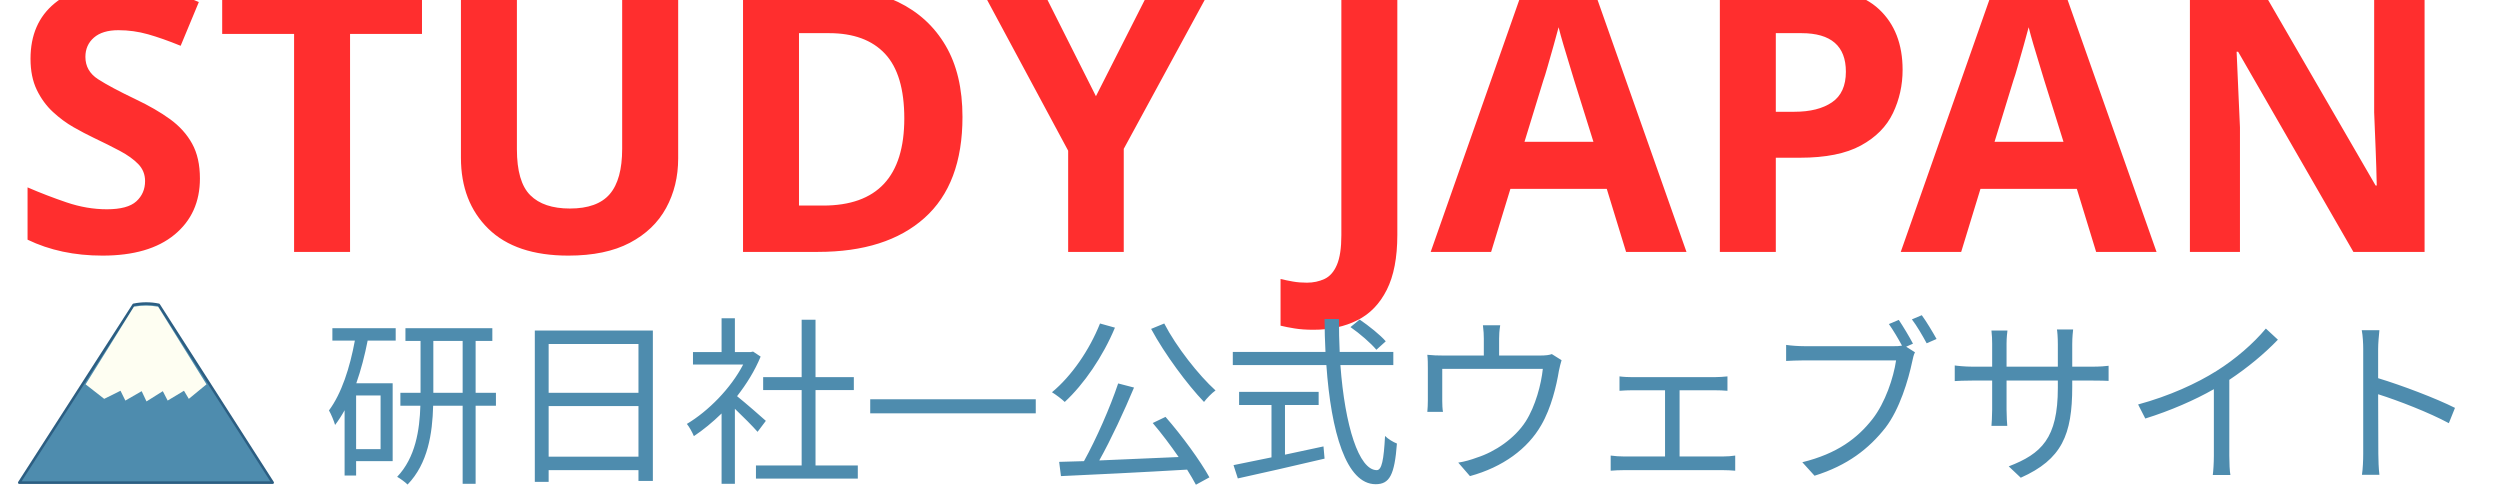
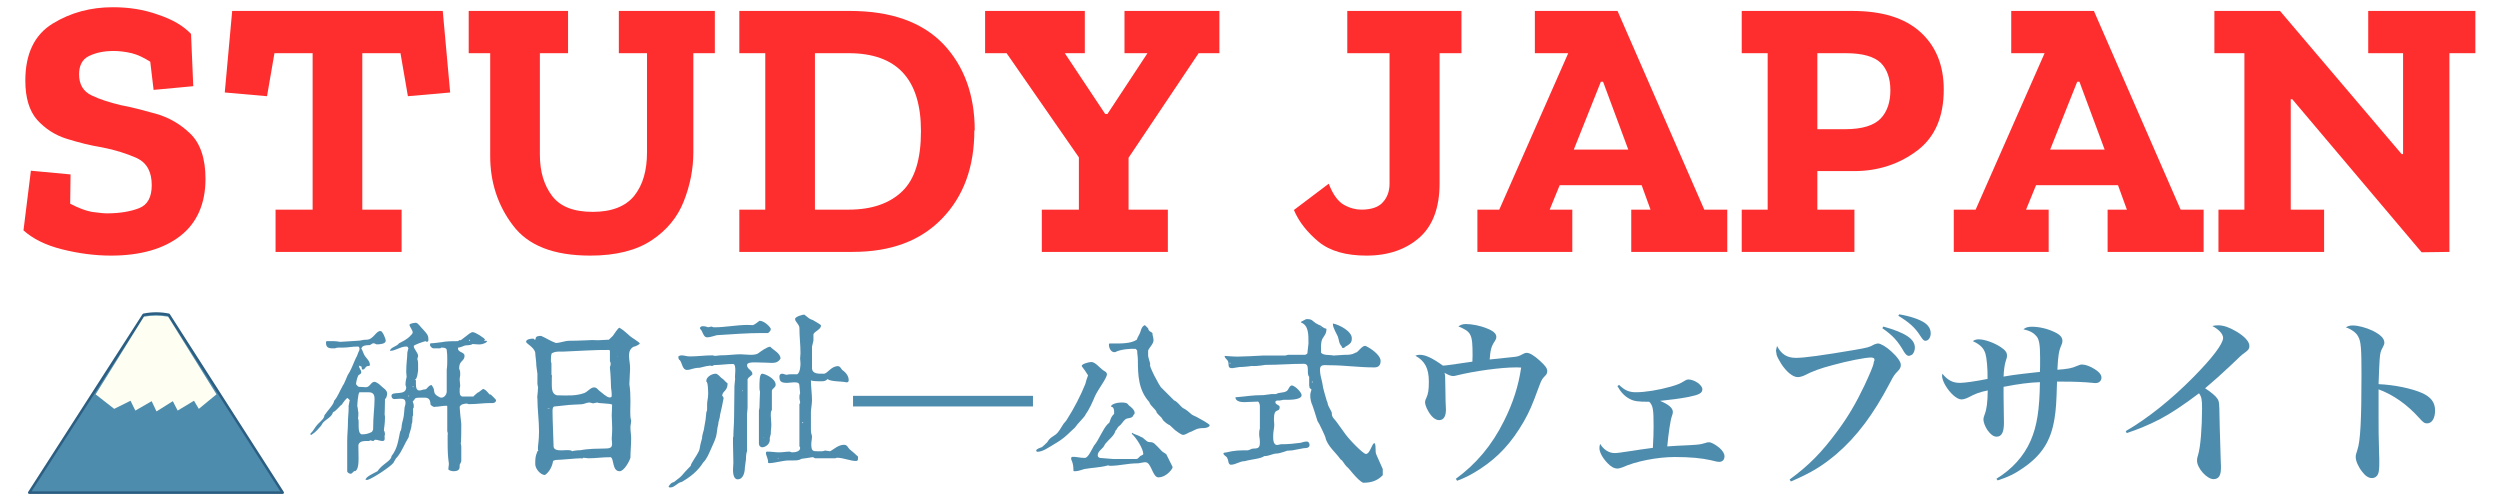
<svg xmlns="http://www.w3.org/2000/svg" width="100%" height="100%" viewBox="0 0 1042 209" version="1.1" xml:space="preserve" style="fill-rule:evenodd;clip-rule:evenodd;stroke-linejoin:round;">
  <g>
-     <text x="4.375px" y="104.992px" style="font-family:'ZillaSlab-Bold', 'Zilla Slab';font-weight:700;font-size:154.513px;fill:#ff2e2e;">STUDY JAPAN</text>
+     <g transform="matrix(4.166667,0,0,4.166667,4.375302,104.9924)">
+       <g>
+         <g transform="matrix(37.083,0,0,37.083,0,0)">
+           <path d="M0.526,-0.197c0,0.067 -0.023,0.119 -0.068,0.154c-0.045,0.035 -0.108,0.053 -0.187,0.053c-0.044,-0 -0.088,-0.006 -0.132,-0.017c-0.044,-0.011 -0.078,-0.028 -0.104,-0.051l0.02,-0.161l0.107,0.01l-0.001,0.079c0.023,0.012 0.042,0.019 0.058,0.022c0.016,0.002 0.03,0.004 0.041,0.004c0.035,0 0.064,-0.005 0.087,-0.014c0.023,-0.009 0.034,-0.03 0.034,-0.062c-0,-0.036 -0.013,-0.06 -0.04,-0.073c-0.027,-0.012 -0.058,-0.022 -0.094,-0.029c-0.031,-0.005 -0.063,-0.013 -0.095,-0.023c-0.032,-0.01 -0.058,-0.027 -0.08,-0.051c-0.021,-0.024 -0.032,-0.059 -0.032,-0.106c0,-0.073 0.025,-0.124 0.074,-0.154c0.049,-0.03 0.103,-0.044 0.162,-0.044c0.043,0 0.083,0.006 0.122,0.02c0.039,0.013 0.068,0.03 0.089,0.052l0.006,0.141l-0.107,0.01l-0.009,-0.076c-0.017,-0.011 -0.034,-0.019 -0.05,-0.023c-0.017,-0.004 -0.034,-0.006 -0.049,-0.006c-0.027,0 -0.049,0.005 -0.067,0.014c-0.018,0.009 -0.026,0.026 -0.026,0.049c0,0.027 0.011,0.046 0.034,0.057c0.023,0.011 0.049,0.019 0.078,0.026c0.027,0.005 0.058,0.013 0.094,0.023c0.036,0.01 0.067,0.028 0.094,0.054c0.027,0.026 0.041,0.067 0.041,0.122Z" style="fill:#ff2e2e;fill-rule:nonzero;" />
+         </g>
+         <g transform="matrix(37.083,0,0,37.083,20.65523,0)">
+           <path d="M0.629,-0.43l-0.114,0.01l-0.02,-0.116l-0.103,0l0,0.422l0.106,-0l0,0.114l-0.34,-0l-0,-0.114l0.1,0l0,-0.422l-0.103,0l-0.02,0.116l-0.114,-0.01l0.02,-0.22l0.568,0l0.02,0.22Z" style="fill:#ff2e2e;fill-rule:nonzero;" />
+         </g>
+         <g transform="matrix(37.083,0,0,37.083,44.79626,0)">
+           <path d="M0.692,-0.536l-0.058,0l0,0.267c0,0.046 -0.009,0.09 -0.026,0.133c-0.017,0.043 -0.046,0.078 -0.087,0.105c-0.041,0.027 -0.096,0.041 -0.165,0.041c-0.099,-0 -0.168,-0.027 -0.209,-0.082c-0.041,-0.054 -0.061,-0.117 -0.061,-0.186l0,-0.278l-0.058,0l0,-0.114l0.268,0l0,0.114l-0.076,0l0,0.274c0,0.045 0.011,0.082 0.033,0.111c0.022,0.029 0.058,0.043 0.11,0.043c0.051,0 0.089,-0.015 0.112,-0.044c0.023,-0.029 0.034,-0.068 0.034,-0.117l0,-0.267l-0.076,0l0,-0.114l0.259,0l0,0.114Z" style="fill:#ff2e2e;fill-rule:nonzero;" />
+         </g>
+         <g transform="matrix(37.083,0,0,37.083,71.45894,0)">
+           <path d="M0.673,-0.328c0,0.099 -0.029,0.178 -0.087,0.238c-0.058,0.06 -0.138,0.09 -0.241,0.09l-0.306,-0l0,-0.114l0.07,0l-0,-0.422l-0.07,0l0,-0.114l0.298,0c0.111,0 0.195,0.03 0.252,0.089c0.056,0.059 0.085,0.137 0.085,0.233Zm-0.144,0.002c0,-0.14 -0.065,-0.21 -0.195,-0.21l-0.091,0l0,0.422l0.091,-0c0.063,0 0.111,-0.017 0.145,-0.05c0.034,-0.033 0.05,-0.087 0.05,-0.162Z" style="fill:#ff2e2e;fill-rule:nonzero;" />
+         </g>
+         <g transform="matrix(37.083,0,0,37.083,97.34288,0)">
+           <path d="M0.636,-0.536l-0.056,0l-0.189,0.282l0,0.14l0.106,-0l0,0.114l-0.34,-0l-0,-0.114l0.1,0l0,-0.141l-0.195,-0.281l-0.058,0l-0,-0.114l0.269,0l0,0.114l-0.054,0l0.109,0.164l0.006,0l0.108,-0.164l-0.062,0l0,-0.114l0.256,0l0,0.114Z" style="fill:#ff2e2e;fill-rule:nonzero;" />
+         </g>
+         <g transform="matrix(37.083,0,0,37.083,128.233,0)">
+           <path d="M0.457,-0.536l-0.06,0l0,0.351c0,0.065 -0.018,0.114 -0.054,0.146c-0.036,0.032 -0.084,0.049 -0.143,0.049c-0.055,-0 -0.098,-0.012 -0.129,-0.037c-0.03,-0.025 -0.053,-0.053 -0.067,-0.086l0.094,-0.071c0.011,0.029 0.025,0.048 0.041,0.057c0.016,0.009 0.032,0.013 0.047,0.013c0.027,0 0.047,-0.007 0.058,-0.02c0.012,-0.013 0.018,-0.03 0.018,-0.05l0,-0.352l-0.114,0l0,-0.114l0.308,0l-0,0.114Z" style="fill:#ff2e2e;fill-rule:nonzero;" />
+         </g>
+         <g transform="matrix(37.083,0,0,37.083,146.2554,0)">
+           <path d="M0.687,-0l-0.259,-0l0,-0.114l0.052,0l-0.024,-0.066l-0.221,0l-0.027,0.066l0.061,0l0,0.114l-0.256,-0l-0,-0.114l0.059,0l0.186,-0.422l-0.09,0l0,-0.114l0.223,0l0.234,0.536l0.062,-0l0,0.114Zm-0.267,-0.276l-0.068,-0.183l-0.006,0l-0.073,0.183l0.147,0Z" style="fill:#ff2e2e;fill-rule:nonzero;" />
+         </g>
+         <g transform="matrix(37.083,0,0,37.083,171.7314,0)">
+           <path d="M0.584,-0.438c0,0.074 -0.024,0.129 -0.072,0.165c-0.048,0.036 -0.105,0.055 -0.169,0.055l-0.1,0l0,0.104l0.1,0l0,0.114l-0.304,-0l0,-0.114l0.07,0l-0,-0.422l-0.07,0l0,-0.114l0.298,0c0.081,0 0.142,0.019 0.184,0.057c0.042,0.038 0.063,0.09 0.063,0.155Zm-0.144,0.002c0,-0.032 -0.009,-0.057 -0.026,-0.074c-0.018,-0.017 -0.049,-0.026 -0.094,-0.026l-0.077,0l0,0.205l0.075,0c0.046,0 0.078,-0.01 0.096,-0.029c0.018,-0.019 0.026,-0.045 0.026,-0.076Z" style="fill:#ff2e2e;fill-rule:nonzero;" />
+         </g>
+         <g transform="matrix(37.083,0,0,37.083,193.907,0)">
+           <path d="M0.687,-0l-0.259,-0l0,-0.114l0.052,0l-0.024,-0.066l-0.221,0l-0.027,0.066l0.061,0l0,0.114l-0.256,-0l-0,-0.114l0.059,0l0.186,-0.422l-0.09,0l0,-0.114l0.223,0l0.234,0.536l0.062,-0l0,0.114Zm-0.267,-0.276l-0.068,-0.183l-0.006,0l-0.073,0.183l0.147,0Z" style="fill:#ff2e2e;fill-rule:nonzero;" />
+         </g>
+         <g transform="matrix(37.083,0,0,37.083,219.383,0)">
+           <path d="M0.733,-0.536l-0.07,0l0,0.536l-0.075,0.001l-0.349,-0.413l-0.004,0l0,0.298l0.09,-0l0,0.114l-0.285,-0l0,-0.114l0.07,0l-0,-0.422l-0.081,0l0,-0.114l0.177,0l0.328,0.386l0.004,0l0,-0.272l-0.094,0l0,-0.114l0.289,0l0,0.114Z" style="fill:#ff2e2e;fill-rule:nonzero;" />
+         </g>
+       </g>
+     </g>
  </g>
  <g>
-     <text x="134.708px" y="195.659px" style="font-family:'TpldKhangXiDict', 'TypeLand KhangXi Dict';font-size:75px;fill:#4e8cae;">研日社—公式ウェブサイト</text>
-     <path d="M55.706,127.059c3.485,-0.712 6.97,-0.712 10.455,0l47.49,74.096l-105.624,0l47.679,-74.096Z" style="fill:#4e8cae;fill-rule:nonzero;stroke:#2c5e82;stroke-width:1.08px;" />
-     <path d="M55.814,127.831c3.317,-0.594 6.779,-0.594 10.096,0l20.155,32.358l-7.369,6.056l-2.015,-3.384l-6.802,4.097l-2.015,-3.919l-6.802,4.275l-2.015,-4.275l-6.802,3.919l-2.015,-4.097l-6.802,3.384l-7.747,-6.056l20.137,-32.358Z" style="fill:#fefef2;fill-rule:nonzero;" />
+     <g transform="matrix(6.112906,0,0,6.112906,130.5418,195.6594)">
+       <g>
+         <g transform="matrix(12.26912,0,0,12.26912,0,0)">
+           <path d="M0.513,-0.369c0,0.012 -0.006,0.021 -0.006,0.033c-0.002,0.018 -0.002,0.033 -0.006,0.051c0,0.003 -0.006,0.021 -0.006,0.024c-0.005,0.016 -0.002,0.04 -0.012,0.051c-0.01,0.046 -0.014,0.094 -0.048,0.136c0,0.026 -0.052,0.044 -0.078,0.084c-0.019,0.011 -0.066,0.03 -0.066,0.048l0.012,0c0.031,-0.01 0.127,-0.073 0.144,-0.096c0,-0.004 0.01,-0.016 0.01,-0.018c0,-0.004 0.014,-0.016 0.014,-0.018c0.025,-0.033 0.036,-0.067 0.06,-0.106c0,-0.017 0.016,-0.044 0.016,-0.072c0.008,-0.013 0.001,-0.043 0.008,-0.048l0,-0.039c0.004,-0.003 0.004,-0.006 0.004,-0.012c0,-0.011 0,-0.008 -0.006,-0.027c0.02,-0.017 0.003,-0.021 0.048,-0.021c0.028,0 0.05,-0.004 0.051,0.039c0.006,0.007 0.021,0.016 0.024,0.012c0.021,0 0.042,-0.006 0.066,-0.006l0.003,0.003l0,0.138l0.003,0.012c-0.001,0.004 -0.001,0.018 -0.001,0.032c0,0.086 0.002,0.096 0.007,0.137c0,0.012 -0.003,0.02 -0.003,0.03c0,0.008 0.021,0.012 0.03,0.012c0.042,0 0.031,-0.029 0.033,-0.036c0.003,-0.006 0.009,-0.016 0.009,-0.022l0,-0.08c0,-0.005 -0.003,-0.015 -0.003,-0.018c0.003,0.001 0.003,-0.093 0.003,-0.106c0,-0.003 -0.003,-0.027 -0.003,-0.03c-0.001,0.001 -0.006,-0.063 -0.006,-0.066c0.006,-0.015 0.027,-0.018 0.042,-0.018c0.005,0.004 0.007,0.003 0.018,0.003c0.036,0 0.073,-0.006 0.111,-0.006l0.015,0c0.009,0 0.018,-0.01 0.016,-0.016c0.003,0 -0.019,-0.022 -0.03,-0.032c-0.001,0.001 -0.001,0.001 -0.003,0.001c-0.007,0 -0.015,-0.023 -0.037,-0.031c-0.001,-0.005 -0.025,0.02 -0.032,0.02c-0.004,0.004 -0.022,0.018 -0.024,0.022l-0.058,0c-0.017,0 -0.018,-0.017 -0.018,-0.03c0,-0.012 0,-0.018 0.003,-0.03c0,-0.012 -0.003,-0.022 -0.003,-0.034c0,-0.012 0.003,-0.018 0.003,-0.026c0,-0.015 0.001,-0.018 -0.006,-0.036c0,-0.046 0.03,-0.039 0.03,-0.07c0,-0.025 -0.04,-0.016 -0.036,-0.046c0.012,0 0.027,-0.008 0.039,-0.012c0.015,-0.002 0.03,0 0.042,-0.008c0.007,0 0.041,0.004 0.042,0.002c0.016,0 0.045,-0.013 0.036,-0.02l-0.012,0l-0.002,-0.004l0.006,-0.002c-0.006,-0.01 -0.054,-0.042 -0.07,-0.042c-0.018,0 -0.068,0.055 -0.072,0.044c-0.003,0 -0.009,0.006 -0.009,0.006c-0.03,0 -0.063,0 -0.093,0.006c-0.007,0 -0.037,0.006 -0.06,0.006c-0.003,0.004 -0.003,0.006 -0.003,0.01c0,0.006 0.012,0.018 0.018,0.018l0.039,0l0.006,-0.004c0.009,0 0.027,0 0.03,0.012c0.003,0.022 0.003,0.034 0.003,0.054c0,0.02 0,0.038 -0.003,0.056l0,0.122c0,0.017 -0.014,0.036 -0.033,0.034c-0.005,0 -0.03,-0.016 -0.027,-0.016c-0.011,-0.007 -0.009,-0.022 -0.012,-0.032c0,-0.004 -0.009,-0.018 -0.012,-0.022c-0.017,0 -0.025,0.024 -0.036,0.024c-0.013,0 -0.026,0.008 -0.033,0.006c-0.022,0 -0.018,-0.036 -0.018,-0.056l-0.006,-0.004c0.014,0 0.018,-0.053 0.018,-0.054c0,-0.02 0.001,-0.053 -0.004,-0.058c-0.001,-0.007 0.004,-0.013 0.004,-0.02c0,-0.017 -0.024,-0.038 -0.024,-0.054c-0.005,-0.006 0.062,-0.028 0.066,-0.028c0.003,0.003 0.004,0.004 0.009,0.004c0.009,-0.005 0.006,-0.012 0.006,-0.018c0,-0.02 -0.012,-0.031 -0.025,-0.046c-0.022,-0.022 -0.031,-0.04 -0.044,-0.042c-0.01,0 -0.036,0.004 -0.036,0.012c0.002,0.012 0.018,0.029 0.018,0.042c0,0.01 -0.032,0.036 -0.034,0.036c-0.013,0.01 -0.03,0.017 -0.042,0.024c-0.012,0.018 -0.05,0.023 -0.05,0.042c0.032,0 0.056,-0.024 0.09,-0.024c0.006,0 0.008,0 0.012,0.01c0,0.002 -0.006,0.02 -0.006,0.024c0,0.032 -0.006,0.055 -0.006,0.108c0,0.013 0.003,0.023 0.002,0.028c-0.001,0.004 -0.007,0.027 -0.006,0.044l0.004,0.012c0,0.052 -0.082,0.018 -0.082,0.048c0,0.01 0.006,0.018 0.016,0.018c0.012,0 0.02,-0.002 0.032,-0.002c0.018,0 0.03,0.002 0.03,0.024Zm-0.324,0.207l0,0.172c0,0.009 0.016,0.015 0.02,0.014c0.009,0 0.017,-0.02 0.024,-0.014c0.026,-0.015 0.018,-0.076 0.018,-0.144c0.003,-0.022 0.027,-0.024 0.045,-0.024l0.013,0l0.012,-0.004c0.004,0.003 0.004,0.004 0.012,0.004c0.006,0 0.006,-0.007 0.012,-0.007c0.014,0 0.026,0.007 0.04,0.007c0.021,0 0.007,-0.024 0.014,-0.037c-0.001,-0.005 -0.001,-0.017 -0.006,-0.021c0,-0.012 0.006,-0.035 0.006,-0.075c0,-0.006 -0.002,-0.012 -0.002,-0.015c0,-0.007 0.002,-0.051 0.002,-0.085c0.011,-0.007 0.012,-0.029 0.012,-0.03c0,-0.022 -0.022,-0.03 -0.046,-0.054c-0.002,-0.002 -0.018,-0.012 -0.024,-0.012c-0.021,0 -0.026,0.032 -0.05,0.03c-0.006,0 -0.03,-0.002 -0.036,-0.002c-0.008,0 -0.017,-0.017 -0.017,-0.014c0,-0.009 0.006,-0.038 0.013,-0.05c0.006,-0.006 0.016,-0.006 0.016,-0.018c0,-0.013 -0.014,-0.022 -0.012,-0.036l0.014,0.006c0,0.006 0,0.016 0.006,0.016c0.017,0 0.011,-0.02 0.033,-0.02c0.003,0 0.007,0 0.007,-0.008c0,-0.018 -0.018,-0.034 -0.028,-0.048c-0.009,-0.014 -0.014,-0.036 -0.02,-0.04c0.005,-0.007 0.002,-0.02 0.048,-0.02c0.002,0 0.014,-0.01 0.018,-0.01c0.012,-0.001 0.013,0.006 0.02,0.006c0.016,0 0.05,-0.002 0.05,-0.02c0,-0.013 -0.018,-0.054 -0.028,-0.054c-0.025,-0.004 -0.04,0.048 -0.078,0.048c-0.025,0 -0.031,0.006 -0.052,0.006c-0.014,0 -0.08,0.006 -0.096,0.006c-0.022,-0.005 -0.043,-0.004 -0.075,-0.004c-0.003,0.004 -0.003,0.006 -0.003,0.01c0,0.034 0.028,0.03 0.051,0.03c0.007,-0.005 0.027,-0.004 0.043,-0.004c0.029,0 0.048,-0.006 0.086,-0.006c0.008,0.005 0.006,0.012 0.006,0.018l-0.002,0.006c-0.004,0.004 -0.012,0.034 -0.016,0.036c-0.013,0.027 -0.022,0.054 -0.036,0.08c0,0.002 -0.012,0.018 -0.012,0.02c-0.006,0.016 -0.012,0.028 -0.018,0.042c0,0.004 -0.012,0.018 -0.012,0.022c-0.014,0.024 -0.024,0.054 -0.045,0.078c0,0.018 -0.037,0.055 -0.054,0.081c0,0.016 -0.019,0.031 -0.036,0.048c-0.016,0.016 -0.023,0.036 -0.042,0.054c0,0.003 0,0.006 0.006,0.006c0.017,-0.014 0.015,-0.006 0.054,-0.051c0.003,-0.003 0.006,-0.012 0.009,-0.015c0.016,-0.02 0.05,-0.032 0.057,-0.06c0.019,-0.007 0.039,-0.038 0.049,-0.042c0.008,-0.013 0.026,-0.037 0.032,-0.037c0.004,0.004 0.01,0.01 0.012,0.012c0,0.004 -0.009,0.037 -0.006,0.04c0,0.03 -0.004,0.058 -0.004,0.087c0,0.031 -0.004,0.065 -0.004,0.096Zm0.06,-0.12c0.002,-0.009 0.002,-0.019 0.002,-0.036c-0.004,-0.009 -0.001,-0.021 -0.006,-0.033c0,-0.005 0.003,-0.069 0.012,-0.078l0.048,0c0.018,0 0.036,0.003 0.036,0.036c0,0.054 -0.008,0.092 -0.008,0.171c-0.001,0.001 -0.005,0.015 -0.01,0.015c-0.018,0.009 -0.032,0.012 -0.054,0.012c-0.027,-0.008 -0.01,-0.076 -0.02,-0.087Zm0.282,-0.129c0.001,0 0.002,0.001 0.002,0.003c0,0.001 -0.001,0.003 -0.002,0.003c-0.001,0 -0.002,-0.002 -0.002,-0.003c0,-0.002 0.001,-0.003 0.002,-0.003Zm0.024,-0.052c0.001,0 0.002,0.001 0.002,0.004c0,0.001 -0.001,0.002 -0.002,0.002c-0.001,0 -0.002,-0.001 -0.002,-0.002c0,-0.003 0.001,-0.004 0.002,-0.004Zm0.311,-0.258l0.002,0l0.004,0.006l-0.006,0l0,-0.006Z" style="fill:#4e8cae;fill-rule:nonzero;" />
+         </g>
+         <g transform="matrix(12.26912,0,0,12.26912,12.26912,0)">
+           <path d="M0.234,-0.029c0,0.025 0.029,0.06 0.054,0.06c0.026,-0.018 0.041,-0.05 0.045,-0.078c0.004,-0.003 0.014,-0.006 0.021,-0.006c0.021,0 0.111,-0.009 0.133,-0.009c0.004,0 0.005,0.001 0.007,0.001c0.003,0 0.005,-0.001 0.007,-0.004c0.004,0 0.024,0.003 0.028,0.003c0.042,0 0.078,-0.006 0.124,-0.006c0.02,0.007 0.007,0.078 0.05,0.078c0.024,0 0.054,-0.054 0.06,-0.075c0,-0.036 0.004,-0.069 0.004,-0.108c0,-0.019 -0.004,-0.039 -0.004,-0.061c0,-0.012 0.004,-0.024 0.004,-0.038c-0.005,-0.014 -0.005,-0.035 -0.005,-0.052c0,-0.018 0.001,-0.037 0.001,-0.055c0,-0.033 -0.001,-0.064 -0.006,-0.095c0,-0.01 0.004,-0.076 0.004,-0.084c0.001,-0.028 -0.006,-0.049 -0.006,-0.076c0,-0.021 0.008,-0.039 0.026,-0.048c0.008,0 0.034,-0.013 0.034,-0.018c0,-0.006 -0.05,-0.036 -0.052,-0.039c-0.023,-0.019 -0.035,-0.033 -0.06,-0.048l-0.002,0c-0.006,0 -0.03,0.036 -0.036,0.045c-0.004,0.003 -0.018,0.018 -0.022,0.021c-0.008,0 -0.052,0.003 -0.06,0.003c-0.012,0 -0.023,-0.001 -0.032,-0.001c-0.004,0 -0.081,0.004 -0.128,0.004c-0.025,0 -0.054,0.013 -0.075,0.012c-0.029,-0.01 -0.053,-0.027 -0.081,-0.039c-0.012,0 -0.031,0 -0.031,0.016c0,0.004 -0.001,0.005 -0.005,0.005c-0.003,0 -0.003,-0.006 -0.009,-0.006c-0.012,0 -0.039,0.003 -0.039,0.018c0,0.009 0.045,0.03 0.051,0.06c0,0.017 0.006,0.047 0.006,0.073c0,0.002 0.006,0.042 0.006,0.044l0,0.054c0,0.01 0.006,0.026 0.003,0.028c0,0.023 -0.006,0.05 -0.003,0.056c0,0.054 0.009,0.126 0.009,0.184c0,0.056 -0.008,0.079 -0.006,0.103l0.003,0.003l-0.006,0.003c-0.003,0.013 -0.013,0.021 -0.012,0.072Zm0.096,-0.297c0,-0.011 0.002,-0.024 0.012,-0.024c0.009,0 0.049,-0.006 0.057,-0.006c0.03,-0.004 0.06,-0.004 0.09,-0.006c0.016,0 0.03,-0.01 0.046,-0.01c0.007,0 0.02,0.007 0.024,0.004c0.002,0 0.018,-0.004 0.02,-0.004c0.002,0.006 0.074,0.004 0.082,0.012c0,0.028 -0.002,0.041 -0.002,0.06c0,0.016 0.004,0.073 0.002,0.094c0,0.01 -0.002,0.025 -0.002,0.036c0,0.009 0.002,0.018 0.002,0.027c0,0.024 -0.012,0.027 -0.048,0.027c-0.089,0 -0.128,0.009 -0.126,0.009c-0.019,0 -0.047,0.004 -0.048,0.006c-0.013,-0.018 -0.095,0.012 -0.103,-0.024c0,-0.019 -0.006,-0.15 -0.006,-0.201Zm-0.03,-0.012l0.015,0c-0.004,0.003 -0.006,0.002 -0.006,0.002l-0.009,-0.002Zm0.261,-0.118c-0.02,0 -0.037,0.026 -0.056,0.032c-0.043,0.015 -0.084,0.014 -0.151,0.012c-0.031,-0.009 -0.028,-0.04 -0.028,-0.088c0,-0.009 0,-0.016 0.001,-0.02l-0.003,-0.008l0,-0.061c-0.003,-0.009 -0.003,-0.012 -0.003,-0.018c0,-0.012 0,-0.033 0.006,-0.039c0.014,-0.008 0.03,-0.009 0.047,-0.009l0.019,0c0.086,-0.003 0.17,-0.01 0.25,-0.009l0.006,0.003l0,0.06c0.004,0.006 0.004,0.009 0.004,0.015c0,0.011 -0.005,0.014 -0.004,0.022c0.004,0.03 0.006,0.102 0.006,0.104c0,0.016 0.004,0.017 0.004,0.052c0,0.006 -0.006,0.008 -0.012,0.008c-0.016,0 -0.046,-0.03 -0.058,-0.038c-0.01,-0.01 -0.016,-0.018 -0.028,-0.018Zm0.128,-0.175l0.002,0.003l-0.002,0l0,-0.003Z" style="fill:#4e8cae;fill-rule:nonzero;" />
+         </g>
+         <g transform="matrix(12.26912,0,0,12.26912,24.53825,0)">
+           <path d="M-0.025,0.094c0.003,0.006 0,0.006 0.012,0.006c0.021,0 0.041,-0.029 0.06,-0.03c0.046,-0.026 0.09,-0.06 0.12,-0.108c0.023,-0.023 0.033,-0.053 0.046,-0.081c0.009,-0.021 0.019,-0.04 0.026,-0.064c0.006,-0.024 0.005,-0.044 0.012,-0.068c0,-0.017 0.01,-0.034 0.01,-0.052c0.007,-0.03 0.015,-0.065 0.02,-0.094c0,-0.002 -0.006,-0.012 -0.008,-0.012c0,-0.027 0.03,-0.025 0.03,-0.069c-0.013,-0.009 -0.023,-0.025 -0.034,-0.03c-0.011,-0.011 -0.023,-0.024 -0.032,-0.024c-0.024,0 -0.057,0.021 -0.052,0.045c0.009,-0.002 0.01,0.057 0.01,0.066c0,0.026 -0.006,0.039 -0.006,0.06l0,0.021c0,0.007 0.001,0.013 -0.004,0.021c-0.002,0.028 -0.006,0.058 -0.012,0.086c0,0.014 -0.012,0.037 -0.012,0.06c0,0.003 -0.007,0.022 -0.008,0.03c-0.004,0.014 -0.004,0.03 -0.01,0.042c-0.012,0.026 -0.045,0.068 -0.045,0.081c-0.059,0.059 -0.035,0.047 -0.093,0.09c-0.014,0.004 -0.017,0.006 -0.03,0.024Zm0.358,-0.093c0,0.018 0.002,0.054 0.026,0.054c0.033,0 0.04,-0.044 0.04,-0.066c0,-0.003 0.006,-0.042 0.006,-0.045c0,-0.025 0.003,-0.038 0.006,-0.045l0,-0.206c0,-0.006 0.003,-0.03 0.003,-0.036l0,-0.159c0.006,-0.012 0.018,-0.015 0.027,-0.027c0,-0.024 -0.03,-0.027 -0.03,-0.051c0,-0.015 0.029,-0.015 0.044,-0.015c0.04,0 0.077,0.003 0.094,0.003c0.02,0 0.036,-0.004 0.048,-0.024c0,-0.03 -0.039,-0.046 -0.057,-0.066c-0.018,0 -0.054,0.027 -0.066,0.036c-0.012,0.009 -0.033,0.009 -0.045,0.009c-0.019,0 -0.039,-0.003 -0.054,-0.003c-0.033,0 -0.069,0.006 -0.114,0.006c-0.004,0 -0.024,0.003 -0.028,0.003c-0.002,0 -0.012,-0.003 -0.014,-0.003c-0.042,0 -0.085,0.006 -0.127,0.006c-0.015,0 -0.03,-0.006 -0.045,-0.006c-0.006,0 -0.018,0.003 -0.018,0.009c0.001,0.003 0,0.015 0.009,0.018c0.013,0.018 0.014,0.054 0.039,0.054c0.022,0 0.035,-0.012 0.07,-0.012c0.002,0 0.036,-0.009 0.038,-0.009c0.004,0 0.018,-0.003 0.022,-0.003c0.002,0 0.006,0.002 0.008,0.002c0.005,0 0.009,-0.002 0.012,-0.005c0.036,0 0.07,-0.006 0.106,-0.006c0.023,0 0.007,0.077 0.012,0.081c0,0.003 -0.004,0.036 -0.004,0.04c0,0.056 -0.002,0.116 -0.002,0.174c0,0.04 -0.004,0.072 -0.004,0.108l-0.002,0.006c-0.001,0.041 0.002,0.094 0.002,0.139c0,0.012 -0.002,0.027 -0.002,0.039Zm0.183,-0.094c0,0.02 0.012,0.026 0.012,0.055c0,0.003 0.006,0.003 0.006,0.003c0.03,0 0.075,-0.015 0.112,-0.015l0.023,0c0.014,0 0.031,0 0.045,-0.009c0.022,-0.004 0.035,-0.004 0.06,-0.009c0.01,0 0.01,0.006 0.016,0.006l0.112,0l0.008,-0.003c0.037,0 0.074,0.018 0.106,0.018c0.016,0 0.01,-0.014 0.012,-0.024c-0.012,-0.011 -0.032,-0.03 -0.048,-0.042c-0.009,-0.009 -0.012,-0.024 -0.03,-0.024c-0.033,0 -0.058,0.027 -0.078,0.036c-0.004,0 -0.022,-0.004 -0.026,-0.004l-0.002,0c-0.011,0.005 -0.018,0.004 -0.041,0.004c-0.025,0 -0.035,0 -0.035,-0.04c0,-0.014 0.004,-0.026 0.004,-0.044c-0.005,-0.016 -0.006,-0.023 -0.006,-0.034l0,-0.1c0,-0.015 0.006,-0.045 0.006,-0.066c0,-0.036 -0.006,-0.074 -0.006,-0.111c0.002,0.006 0.044,0.006 0.044,0.006c0.018,0 0.034,0.003 0.048,-0.012c0.021,0.015 0.074,0.011 0.106,0.018c0.008,0.001 0.012,-0.005 0.012,-0.012c0,-0.021 -0.013,-0.041 -0.036,-0.057c-0.008,-0.009 -0.012,-0.021 -0.024,-0.021c-0.038,0 -0.058,0.042 -0.078,0.042c-0.028,0 -0.064,0.003 -0.066,-0.03l0,-0.12c0,-0.004 0.008,-0.03 0.008,-0.034l0,-0.036c0.01,-0.018 0.042,-0.026 0.042,-0.048c0,-0.006 -0.048,-0.03 -0.044,-0.03c-0.005,-0.001 -0.01,-0.003 -0.016,-0.006c-0.006,-0.002 -0.026,-0.02 -0.032,-0.024c-0.005,-0.002 -0.052,0.01 -0.052,0.024c0,0.016 0.022,0.028 0.024,0.048c0,0.051 0.006,0.093 0.006,0.142c0,0.011 -0.002,0.019 -0.002,0.03c0,0.003 0.002,0.024 0.002,0.027c0,0.009 -0.001,0.05 -0.018,0.06c-0.02,0 -0.051,-0.001 -0.056,0.003c-0.01,0.001 -0.018,-0.006 -0.028,-0.006c-0.009,0 -0.015,0.006 -0.015,0.015c0,0.028 0.009,0.036 0.043,0.036c0.012,0 0.024,-0.003 0.036,-0.003c0.018,0 0.032,0 0.032,0.019c0,0.006 0.004,0.036 0.004,0.042c-0.004,0.006 -0.004,0.018 -0.004,0.024c0,0.012 0.004,0.018 0.004,0.03l-0.004,0.006l0,0.234c0,0 0.004,0.006 0.004,0.01c0,0.02 -0.028,0.024 -0.046,0.024l-0.012,-0.004c-0.019,0 -0.038,0.004 -0.06,0.004c-0.02,0 -0.039,-0.004 -0.064,-0.004c-0.004,0 -0.008,0.001 -0.008,0.006Zm0.069,0.031c0,0.001 -0.001,0.003 -0.001,0.003c-0.002,0 -0.002,-0.002 -0.002,-0.003c0,-0.001 0,-0.002 0.002,-0.002c0,0 0.001,0.001 0.001,0.002Zm-0.108,-0.265l0,0.184c0,0.012 0.009,0.02 0.018,0.02c0.019,0 0.048,-0.02 0.042,-0.05c0,-0.004 0.006,-0.022 0.006,-0.024c0,-0.028 0.003,-0.027 0.003,-0.054c0,-0.018 -0.003,-0.034 -0.003,-0.05c0,-0.012 0,-0.02 0.006,-0.03l0,-0.104c0,-0.016 0.021,-0.018 0.021,-0.036c0,-0.035 -0.061,-0.061 -0.075,-0.061c-0.016,0 -0.015,0.051 -0.015,0.079c0,0.017 0.005,0.023 0.003,0.024c0,0.011 -0.003,0.054 -0.003,0.086c0,0.004 -0.003,0.012 -0.003,0.016Zm0.027,0.148l0,0.002l-0.003,0l0.003,-0.002Zm0.216,-0.084c0.002,0 0.003,0.001 0.003,0.003c0,0.001 -0.001,0.003 -0.003,0.003c-0.001,0 -0.002,-0.002 -0.002,-0.003c0,-0.002 0.001,-0.003 0.002,-0.003Zm-0.336,-0.176l0.003,0l0,0.004l-0.003,0l0,-0.004Zm-0.235,-0.345c0,0.002 0.012,0.014 0.012,0.018c0.006,0.012 0.012,0.032 0.028,0.032c0.018,0 0.036,-0.008 0.054,-0.012c0.081,-0.005 0.167,-0.012 0.251,-0.012l0.034,0c0.008,-0.007 0.016,-0.013 0.015,-0.024c-0.009,-0.018 -0.041,-0.045 -0.063,-0.044c-0.009,0.006 -0.024,0.02 -0.036,0.024c-0.01,0 -0.02,-0.001 -0.031,-0.001c-0.063,0 -0.125,0.014 -0.188,0.013l-0.012,-0.004c-0.004,0 -0.016,0.004 -0.018,0.004c-0.009,-0.003 -0.017,-0.006 -0.03,-0.006c-0.016,0 -0.016,0.013 -0.016,0.012Z" style="fill:#4e8cae;fill-rule:nonzero;" />
+         </g>
+         <g transform="matrix(12.26912,0,0,12.26912,36.80737,0)">
+           <rect x="0" y="-0.409" width="1" height="0.059" style="fill:#4e8cae;fill-rule:nonzero;" />
+         </g>
+         <g transform="matrix(12.26912,0,0,12.26912,49.07649,0)">
+           <path d="M0.625,-0.04c0.033,0 0.039,0.084 0.072,0.084c0.049,0 0.086,-0.057 0.078,-0.058l0,-0.002l-0.033,-0.066c0.002,-0.003 -0.016,-0.011 -0.024,-0.018c-0.046,-0.047 -0.045,-0.052 -0.072,-0.052c-0.016,0 -0.033,-0.028 -0.045,-0.028c-0.022,-0.014 -0.045,-0.016 -0.048,-0.024c-0.005,0.004 -0.004,0.008 -0.004,0.006c0.022,0.018 0.064,0.082 0.064,0.112c0,0.006 -0.01,0.006 -0.012,0.01c-0.009,0 -0.013,0.018 -0.028,0.018l-0.128,0c-0.012,0 -0.06,-0.006 -0.073,-0.006c-0.009,-0.004 -0.012,-0.006 -0.012,-0.016c0,-0.018 0.021,-0.032 0.031,-0.044c0.006,-0.008 0.008,-0.016 0.014,-0.022c0.019,-0.023 0.046,-0.04 0.054,-0.07c0.009,-0.007 0.007,-0.013 0.018,-0.024c0.016,-0.01 0.023,-0.028 0.036,-0.038c0.013,-0.011 0.039,-0.002 0.046,-0.025c0.003,-0.004 0.006,-0.004 0.006,-0.012c0,-0.016 -0.022,-0.034 -0.03,-0.039c-0.011,-0.009 -0.005,-0.018 -0.046,-0.018c-0.02,0 -0.06,0.01 -0.054,0.024c0.015,0 0.016,0.021 0.016,0.027l0,0.012c-0.028,0.027 -0.018,0.048 -0.034,0.055c-0.03,0.03 -0.05,0.09 -0.078,0.122c-0.013,0.022 -0.032,0.068 -0.051,0.068c-0.028,0 -0.054,-0.008 -0.069,-0.006c-0.007,0 -0.007,0.01 -0.007,0.009c0,0.013 0.013,0.018 0.013,0.069c0,0.002 0.006,0.002 0.009,0.002c0.018,0 0.036,-0.008 0.051,-0.012c0.042,-0.008 0.087,-0.008 0.13,-0.02c0.003,-0.002 0.008,0.002 0.012,0.002c0.055,0 0.097,-0.014 0.158,-0.014c0.004,0 0.03,-0.006 0.034,-0.006l0.006,0Zm-0.607,-0.064c-0,0 0.002,0.006 0.006,0.006c0.031,0 0.062,-0.024 0.09,-0.04c0.032,-0.019 0.051,-0.031 0.078,-0.056c0.013,-0.013 0.046,-0.043 0.039,-0.036c0.017,-0.025 0.06,-0.066 0.06,-0.073c0.024,-0.034 0.04,-0.072 0.054,-0.105c0.018,-0.039 0.066,-0.099 0.066,-0.121c0,-0.014 -0.018,-0.018 -0.026,-0.026c-0.019,-0.015 -0.04,-0.042 -0.061,-0.042c-0.015,0 -0.063,0.013 -0.051,0.026c0.012,0.016 0.023,0.031 0.033,0.048c-0.006,0.016 -0.014,0.041 -0.015,0.048c-0.027,0.067 -0.063,0.136 -0.102,0.197c-0.006,0.012 -0.018,0.02 -0.024,0.032c-0.012,0.018 -0.021,0.038 -0.039,0.052c-0.017,0.013 -0.032,0.017 -0.046,0.042c-0.008,0.008 -0.02,0.02 -0.03,0.028c-0.006,0.002 -0.032,0.01 -0.032,0.019l0,0.001Zm0.561,-0.557c0,0.017 0.004,0.035 0.004,0.054c0,0.082 0.003,0.166 0.063,0.232c0.008,0.026 0.038,0.039 0.042,0.06c0.009,0.012 0.03,0.029 0.03,0.033c0.006,0.016 0.038,0.036 0.042,0.036c0.003,0.004 0.027,0.024 0.03,0.028c0.009,0.006 0.033,0.026 0.045,0.026c0.013,0 0.037,-0.018 0.045,-0.018c0.022,-0.01 0.03,-0.02 0.072,-0.02c0.006,0 0.03,-0.004 0.03,-0.016c0,-0.006 -0.054,-0.036 -0.066,-0.042c-0.008,-0.006 -0.03,-0.012 -0.038,-0.021c-0.014,-0.012 -0.025,-0.023 -0.046,-0.033c-0.015,-0.012 -0.027,-0.033 -0.048,-0.042l-0.069,-0.069c-0.009,-0.003 -0.077,-0.133 -0.063,-0.13c0,-0.006 -0.012,-0.042 -0.012,-0.048l0,-0.03c0.009,-0.02 0.03,-0.037 0.03,-0.057c0,-0.015 -0.006,-0.024 -0.006,-0.039c-0.006,-0.009 -0.021,-0.008 -0.024,-0.027c-0.003,-0.003 -0.015,-0.015 -0.018,-0.018c-0.022,0.008 -0.022,0.038 -0.031,0.051c-0.002,0.006 -0.012,0.021 -0.014,0.03c-0.036,0.024 -0.094,0.021 -0.15,0.021c-0.004,0 -0.005,0.003 -0.005,0.007c0,0.018 0.012,0.045 0.035,0.041c0.031,-0.016 0.085,-0.02 0.114,-0.018l0.008,0.009Z" style="fill:#4e8cae;fill-rule:nonzero;" />
+         </g>
+         <g transform="matrix(12.26912,0,0,12.26912,61.34562,0)">
+           <path d="M0.745,-0.014c0.006,0 0.058,0.075 0.09,0.088c0.044,0 0.078,-0.01 0.109,-0.042l0,-0.034c-0.039,-0.09 -0.04,-0.081 -0.04,-0.11c0,-0.01 0,-0.03 -0.006,-0.034c-0.015,0 -0.024,0.06 -0.048,0.06c-0.015,0 -0.098,-0.084 -0.123,-0.123c-0.012,-0.018 -0.027,-0.036 -0.039,-0.054c-0.009,-0.014 -0.029,-0.027 -0.027,-0.048c0,-0.015 -0.022,-0.036 -0.024,-0.06c0,-0.003 -0.006,-0.012 -0.006,-0.016c-0.006,-0.025 -0.018,-0.054 -0.024,-0.098c-0.006,-0.024 -0.012,-0.046 -0.012,-0.07c0,-0.031 0.025,-0.024 0.054,-0.024c0.084,0 0.158,0.012 0.249,0.012c0.022,0 0.034,-0.012 0.034,-0.036c0,-0.034 -0.059,-0.073 -0.085,-0.084c-0.021,0 -0.041,0.038 -0.054,0.038c-0.021,0.012 -0.036,0.012 -0.06,0.012c-0.006,0 -0.057,0.004 -0.063,0.004c-0.018,-0.005 -0.057,0.001 -0.069,-0.016c0,-0.028 -0.003,-0.049 0.006,-0.074c0.01,-0.02 0.024,-0.028 0.024,-0.058l-0.003,-0.002c-0.013,0 -0.03,-0.019 -0.033,-0.018c-0.004,0 -0.022,-0.012 -0.024,-0.012c-0.017,-0.011 -0.02,-0.025 -0.054,-0.022c-0.003,0.003 -0.029,0.014 -0.028,0.016l0,0.002c0.044,0.017 0.042,0.068 0.042,0.118c0,0.008 -0.006,0.044 -0.006,0.054c-0.004,0.005 -0.012,0.008 -0.012,0.008l-0.096,0l-0.014,0.004l-0.124,0c-0.024,0.002 -0.124,0.006 -0.142,0.006c-0.026,0 -0.066,-0.004 -0.072,-0.004c0,0.012 0.012,0.018 0.018,0.028c0.009,0.017 -0.006,0.043 0.027,0.04c0.003,0 0.033,-0.006 0.037,-0.006c0.022,0 0.068,-0.005 0.066,-0.006c0.038,0.003 0.084,-0.008 0.08,-0.006c0.072,0 0.138,-0.006 0.212,-0.006c0.038,0 0.012,0.054 0.03,0.072l0,0.05c0.002,0.005 0.002,0.007 0.002,0.012c0.007,0.007 0.013,0.007 0.01,0.01c0,0.009 -0.006,0.013 -0.006,0.032c0,0.018 0.004,0.038 0.012,0.055c0.013,0.035 0.03,0.097 0.03,0.09c0.006,0.006 0.042,0.084 0.042,0.087c0.009,0.048 0.063,0.09 0.084,0.123c0.014,0.007 0.02,0.027 0.036,0.042Zm-0.686,-0.074l-0,0.002c0.003,0.009 0.021,0.016 0.021,0.024c0.008,0.013 0.003,0.031 0.018,0.036c0.03,0 0.05,-0.02 0.079,-0.02c0.038,-0.011 0.09,-0.013 0.108,-0.028c0.028,0 0.048,-0.014 0.066,-0.014c0.023,0 0.067,-0.019 0.064,-0.016c0.002,0 0.024,-0.002 0.026,-0.002c0.006,0 0.058,-0.012 0.064,-0.012c0.021,0 0.032,-0.005 0.032,-0.018c0,-0.01 -0.006,-0.019 -0.014,-0.019c-0.012,0 -0.024,0.003 -0.036,0.007c-0.039,0.005 -0.066,0.008 -0.11,0.008c-0.002,0 -0.014,0.004 -0.018,0.004c-0.026,0.002 -0.024,-0.037 -0.024,-0.052c0,-0.023 0.006,-0.041 0.006,-0.06c0,-0.003 -0.002,-0.027 -0.002,-0.03c0,-0.072 0.032,-0.033 0.032,-0.069c0,-0.012 -0.024,-0.012 -0.024,-0.027c0,-0.008 0.008,-0.009 0.015,-0.009l0.009,0c0.004,0 0.02,-0.004 0.022,-0.004c0.018,0 0.1,0.004 0.1,-0.026c0,-0.014 -0.033,-0.05 -0.054,-0.054c-0.016,0.002 -0.018,0.026 -0.03,0.032c-0.018,0.011 -0.039,0.005 -0.058,0.016l-0.024,0c-0.004,0 -0.042,0.006 -0.046,0.006c-0.068,0 -0.088,0.007 -0.156,0.012c0,0.024 0.033,0.027 0.048,0.027c0.027,0 0.056,-0.003 0.078,-0.003c0.006,0.003 0.01,0.018 0.01,0.024l0,0.126c-0.004,0.012 -0.004,0.021 -0.004,0.033c0,0.011 0.004,0.023 0.004,0.042c0,0.028 -0.005,0.036 -0.036,0.036c-0.013,0 -0.022,0.01 -0.034,0.01c-0.04,0 -0.066,-0.001 -0.12,0.012c-0.006,0 -0.015,0.002 -0.012,0.006Zm0.494,-0.401c0.001,0 0.001,0.001 0.001,0.004c0,0.001 0,0.002 -0.001,0.002c-0.003,0 -0.003,-0.001 -0.003,-0.002c0,-0.003 0,-0.004 0.003,-0.004Zm-0.458,-0.104c0.002,0 0.002,0.001 0.002,0.003c0,0.001 0,0.003 -0.002,0.003c-0.002,0 -0.002,-0.002 -0.002,-0.003c0,-0.002 0,-0.003 0.002,-0.003Zm0.572,-0.212c0,0.017 0.02,0.05 0.027,0.066c0.007,0.018 0.006,0.04 0.021,0.054c0.003,0.006 0,0.01 0.009,0.01c0.009,0 0.012,-0.01 0.021,-0.012c0.018,-0.012 0.027,-0.018 0.027,-0.042c0,-0.04 -0.072,-0.076 -0.105,-0.082l0,0.006Zm-0.07,0.016c0,0.001 -0.001,0.002 -0.001,0.002c-0.001,0 -0.001,-0.001 -0.001,-0.002c0,-0.001 0,-0.002 0.001,-0.002c0,0 0.001,0.001 0.001,0.002Z" style="fill:#4e8cae;fill-rule:nonzero;" />
+         </g>
+         <g transform="matrix(12.26912,0,0,12.26912,73.61474,0)">
+           <path d="M0.357,0.063c0.046,-0.017 0.081,-0.035 0.13,-0.067c0.099,-0.065 0.173,-0.145 0.24,-0.261c0.032,-0.056 0.047,-0.091 0.085,-0.195c0.013,-0.035 0.018,-0.044 0.031,-0.057c0.012,-0.011 0.015,-0.018 0.015,-0.03c0,-0.015 -0.011,-0.03 -0.042,-0.058c-0.032,-0.029 -0.056,-0.043 -0.072,-0.043c-0.007,0 -0.016,0.003 -0.022,0.007c-0.022,0.012 -0.027,0.014 -0.06,0.017c-0.02,0.002 -0.061,0.006 -0.124,0.013c0.004,-0.053 0.009,-0.073 0.028,-0.101c0.007,-0.011 0.009,-0.017 0.009,-0.025c0,-0.018 -0.017,-0.033 -0.053,-0.047c-0.036,-0.015 -0.083,-0.024 -0.116,-0.024c-0.017,0 -0.026,0.003 -0.042,0.013c0.072,0.03 0.079,0.043 0.079,0.161c0,0.013 0,0.019 -0.001,0.035c-0.144,0.021 -0.144,0.021 -0.164,0.022c-0.055,-0.04 -0.096,-0.06 -0.127,-0.06c-0.012,0 -0.016,0.001 -0.026,0.005c0.053,0.029 0.075,0.071 0.075,0.143c0,0.048 -0.003,0.067 -0.014,0.092c-0.005,0.009 -0.007,0.017 -0.007,0.025c0,0.009 0.007,0.03 0.016,0.045c0.018,0.034 0.041,0.053 0.062,0.053c0.025,0 0.038,-0.02 0.038,-0.059c0,-0.008 -0.001,-0.025 -0.002,-0.047c0,-0.011 -0.001,-0.032 -0.001,-0.063c-0.001,-0.081 -0.001,-0.081 -0.005,-0.094c0.023,0.013 0.036,0.018 0.049,0.018c0.003,0 0.011,-0.001 0.017,-0.003c0.1,-0.025 0.248,-0.045 0.33,-0.045c0.006,0 0.017,0 0.03,0.001c-0.015,0.102 -0.045,0.197 -0.096,0.298c-0.066,0.133 -0.154,0.238 -0.267,0.32l0.007,0.011Z" style="fill:#4e8cae;fill-rule:nonzero;" />
+         </g>
+         <g transform="matrix(12.26912,0,0,12.26912,85.88387,0)">
+           <path d="M0.248,-0.463c0.018,0.033 0.04,0.056 0.066,0.07c0.026,0.014 0.045,0.017 0.111,0.017c0.021,0.022 0.024,0.042 0.024,0.137c0,0.037 -0.001,0.062 -0.004,0.119c-0.062,0.008 -0.085,0.012 -0.111,0.016c-0.079,0.012 -0.088,0.013 -0.102,0.013c-0.031,0 -0.061,-0.019 -0.08,-0.051c-0.003,0.008 -0.004,0.016 -0.004,0.024c0,0.022 0.017,0.054 0.045,0.083c0.02,0.021 0.037,0.03 0.055,0.03c0.008,0 0.018,-0.003 0.029,-0.007c0.071,-0.033 0.194,-0.057 0.289,-0.057c0.087,0 0.149,0.006 0.202,0.018c0.032,0.008 0.037,0.009 0.045,0.009c0.019,0 0.03,-0.012 0.03,-0.031c0,-0.015 -0.01,-0.031 -0.028,-0.047c-0.022,-0.018 -0.045,-0.031 -0.058,-0.031c-0.008,0 -0.012,0.001 -0.024,0.005c-0.024,0.007 -0.031,0.008 -0.081,0.011c-0.066,0.003 -0.085,0.004 -0.127,0.007c0.006,-0.068 0.018,-0.148 0.025,-0.166c0.006,-0.018 0.006,-0.018 0.006,-0.026c0,-0.021 -0.024,-0.042 -0.071,-0.061c0.052,-0.005 0.12,-0.014 0.159,-0.022c0.059,-0.012 0.076,-0.021 0.076,-0.043c0,-0.023 -0.044,-0.054 -0.078,-0.054c-0.006,0 -0.012,0.002 -0.018,0.006c-0.027,0.017 -0.042,0.023 -0.08,0.034c-0.068,0.019 -0.14,0.031 -0.194,0.031c-0.038,0 -0.062,-0.011 -0.093,-0.041l-0.009,0.007Z" style="fill:#4e8cae;fill-rule:nonzero;" />
+         </g>
+         <g transform="matrix(12.26912,0,0,12.26912,98.15299,0)">
+           <path d="M0.212,0.067c0.112,-0.048 0.175,-0.086 0.255,-0.154c0.113,-0.098 0.203,-0.218 0.296,-0.395c0.019,-0.037 0.026,-0.047 0.042,-0.063c0.013,-0.013 0.018,-0.022 0.018,-0.036c0,-0.017 -0.019,-0.044 -0.053,-0.075c-0.027,-0.025 -0.059,-0.044 -0.074,-0.044c-0.006,0 -0.015,0.003 -0.022,0.006c-0.026,0.015 -0.035,0.017 -0.109,0.03c-0.176,0.03 -0.28,0.044 -0.324,0.044c-0.05,0 -0.081,-0.019 -0.106,-0.066c-0.004,0.015 -0.006,0.023 -0.006,0.025c0,0.001 0,0.001 0.004,0.025c0.002,0.008 0.013,0.029 0.024,0.047c0.03,0.047 0.066,0.076 0.093,0.076c0.01,0 0.026,-0.004 0.036,-0.009c0.047,-0.024 0.087,-0.039 0.159,-0.058c0.083,-0.023 0.181,-0.042 0.212,-0.042c0.009,0 0.016,0.003 0.018,0.006c0,0 0.001,0.003 0.002,0.009c0,0 0,0.002 -0.002,0.003c-0.001,0.003 -0.003,0.009 -0.004,0.018c-0.003,0.013 -0.019,0.053 -0.05,0.119c-0.047,0.099 -0.093,0.177 -0.152,0.256c-0.084,0.114 -0.156,0.188 -0.264,0.267l0.007,0.011Zm0.508,-0.852c0.059,0.041 0.086,0.071 0.121,0.132c0.009,0.014 0.018,0.022 0.026,0.022c0.005,0 0.017,-0.005 0.021,-0.009c0.008,-0.009 0.013,-0.023 0.013,-0.037c0,-0.048 -0.053,-0.083 -0.175,-0.117l-0.006,0.009Zm0.089,-0.069c0.061,0.037 0.094,0.067 0.121,0.11c0.017,0.025 0.02,0.029 0.03,0.029c0.016,0 0.029,-0.018 0.029,-0.041c0,-0.024 -0.011,-0.043 -0.034,-0.059c-0.028,-0.019 -0.081,-0.037 -0.141,-0.047l-0.005,0.008Z" style="fill:#4e8cae;fill-rule:nonzero;" />
+         </g>
+         <g transform="matrix(12.26912,0,0,12.26912,110.4221,0)">
+           <path d="M0.361,0.061c0.057,-0.018 0.096,-0.037 0.143,-0.07c0.103,-0.071 0.153,-0.15 0.173,-0.273c0.008,-0.049 0.011,-0.09 0.014,-0.206l0.032,0c0.062,0 0.118,0.002 0.167,0.007c0.007,0.001 0.012,0.001 0.016,0.001c0.019,0 0.032,-0.013 0.032,-0.03c0,-0.016 -0.012,-0.031 -0.037,-0.047c-0.025,-0.016 -0.052,-0.026 -0.07,-0.026c-0.009,0 -0.013,0.001 -0.027,0.007c-0.031,0.014 -0.055,0.018 -0.111,0.022c0.004,-0.078 0.008,-0.105 0.022,-0.136c0.005,-0.012 0.006,-0.016 0.006,-0.024c0,-0.02 -0.013,-0.035 -0.043,-0.049c-0.039,-0.019 -0.086,-0.03 -0.126,-0.03c-0.022,0 -0.033,0.003 -0.048,0.014c0.038,0.009 0.057,0.02 0.073,0.039c0.015,0.018 0.02,0.048 0.02,0.119c0,0.038 0,0.064 -0.001,0.079c-0.014,0.002 -0.014,0.002 -0.028,0.003c-0.059,0.007 -0.059,0.007 -0.071,0.008c-0.043,0.005 -0.068,0.009 -0.103,0.015c0.001,-0.033 0.006,-0.069 0.012,-0.086c0.006,-0.018 0.007,-0.021 0.007,-0.031c0,-0.017 -0.009,-0.03 -0.035,-0.047c-0.036,-0.024 -0.089,-0.043 -0.122,-0.043c-0.013,0 -0.021,0.002 -0.033,0.01c0.041,0.019 0.06,0.038 0.07,0.069c0.007,0.023 0.013,0.082 0.012,0.141c-0.07,0.014 -0.129,0.022 -0.154,0.022c-0.04,0 -0.068,-0.015 -0.097,-0.051c-0.001,0.005 -0.002,0.009 -0.002,0.012c0,0.012 0.007,0.033 0.018,0.052c0.027,0.046 0.065,0.079 0.09,0.079c0.011,0 0.026,-0.005 0.04,-0.012c0.035,-0.019 0.061,-0.029 0.106,-0.038c-0.001,0.068 -0.006,0.105 -0.017,0.133c-0.005,0.014 -0.007,0.02 -0.007,0.028c0,0.016 0.009,0.039 0.022,0.059c0.017,0.024 0.034,0.037 0.051,0.037c0.028,0 0.041,-0.024 0.041,-0.076l0,-0.006c-0.001,-0.033 -0.002,-0.109 -0.002,-0.141l0,-0.054c0.082,-0.016 0.143,-0.024 0.202,-0.026c-0.002,0.152 -0.016,0.244 -0.052,0.326c-0.037,0.085 -0.103,0.158 -0.19,0.211l0.007,0.009Z" style="fill:#4e8cae;fill-rule:nonzero;" />
+         </g>
+         <g transform="matrix(12.26912,0,0,12.26912,122.6912,0)">
+           <path d="M0.078,-0.202c0.057,-0.018 0.129,-0.048 0.188,-0.079c0.06,-0.032 0.131,-0.079 0.214,-0.142c0.014,0.019 0.017,0.033 0.017,0.084c0,0.108 -0.009,0.217 -0.022,0.258c-0.005,0.015 -0.006,0.022 -0.006,0.032c0,0.042 0.055,0.103 0.092,0.103c0.028,-0 0.041,-0.02 0.041,-0.061c0,-0.01 0,-0.024 -0.001,-0.038c-0.006,-0.19 -0.006,-0.203 -0.007,-0.249c-0.001,-0.074 -0.002,-0.084 -0.011,-0.098c-0.009,-0.015 -0.035,-0.037 -0.069,-0.059c0.071,-0.061 0.071,-0.061 0.141,-0.126c0.061,-0.058 0.061,-0.058 0.065,-0.061c0.035,-0.025 0.04,-0.031 0.04,-0.049c0,-0.023 -0.027,-0.053 -0.073,-0.08c-0.039,-0.023 -0.071,-0.034 -0.101,-0.034c-0.013,0 -0.019,0.001 -0.032,0.004c0.037,0.019 0.06,0.045 0.06,0.066c0,0.033 -0.061,0.113 -0.168,0.221c-0.123,0.124 -0.251,0.226 -0.373,0.297l0.005,0.011Z" style="fill:#4e8cae;fill-rule:nonzero;" />
+         </g>
+         <g transform="matrix(12.26912,0,0,12.26912,134.9604,0)">
+           <path d="M0.296,-0.79c0.035,0.013 0.058,0.031 0.069,0.052c0.015,0.027 0.018,0.065 0.018,0.209c0,0.256 -0.006,0.372 -0.023,0.421c-0.008,0.024 -0.009,0.028 -0.009,0.04c0,0.021 0.015,0.055 0.036,0.081c0.018,0.024 0.036,0.035 0.054,0.035c0.016,0 0.029,-0.009 0.035,-0.025c0.004,-0.011 0.006,-0.027 0.006,-0.06c0,-0.017 0,-0.031 -0.001,-0.048c-0.003,-0.119 -0.003,-0.119 -0.003,-0.203l0,-0.157c0.082,0.03 0.159,0.085 0.223,0.156c0.026,0.029 0.032,0.033 0.047,0.033c0.026,0 0.044,-0.028 0.044,-0.071c0,-0.045 -0.022,-0.075 -0.073,-0.098c-0.058,-0.025 -0.151,-0.045 -0.241,-0.049c0.002,-0.053 0.004,-0.118 0.006,-0.138c0.003,-0.036 0.005,-0.044 0.017,-0.066c0.007,-0.013 0.009,-0.018 0.009,-0.027c0,-0.023 -0.021,-0.044 -0.065,-0.066c-0.036,-0.017 -0.08,-0.029 -0.11,-0.029c-0.016,0 -0.024,0.002 -0.039,0.01Z" style="fill:#4e8cae;fill-rule:nonzero;" />
+         </g>
+       </g>
+     </g>
+     <path d="M59.873,131.226c3.485,-0.712 6.97,-0.712 10.455,0l47.49,74.096l-105.624,0l47.679,-74.096Z" style="fill:#4e8cae;fill-rule:nonzero;stroke:#2c5e82;stroke-width:1.08px;" />
+     <path d="M59.981,131.998c3.317,-0.594 6.779,-0.594 10.096,0l20.155,32.358l-7.369,6.056l-2.015,-3.384l-6.802,4.097l-2.015,-3.919l-6.802,4.275l-2.015,-4.275l-6.802,3.919l-2.015,-4.097l-6.802,3.384l-7.747,-6.056l20.137,-32.358Z" style="fill:#fefef2;fill-rule:nonzero;" />
  </g>
</svg>
